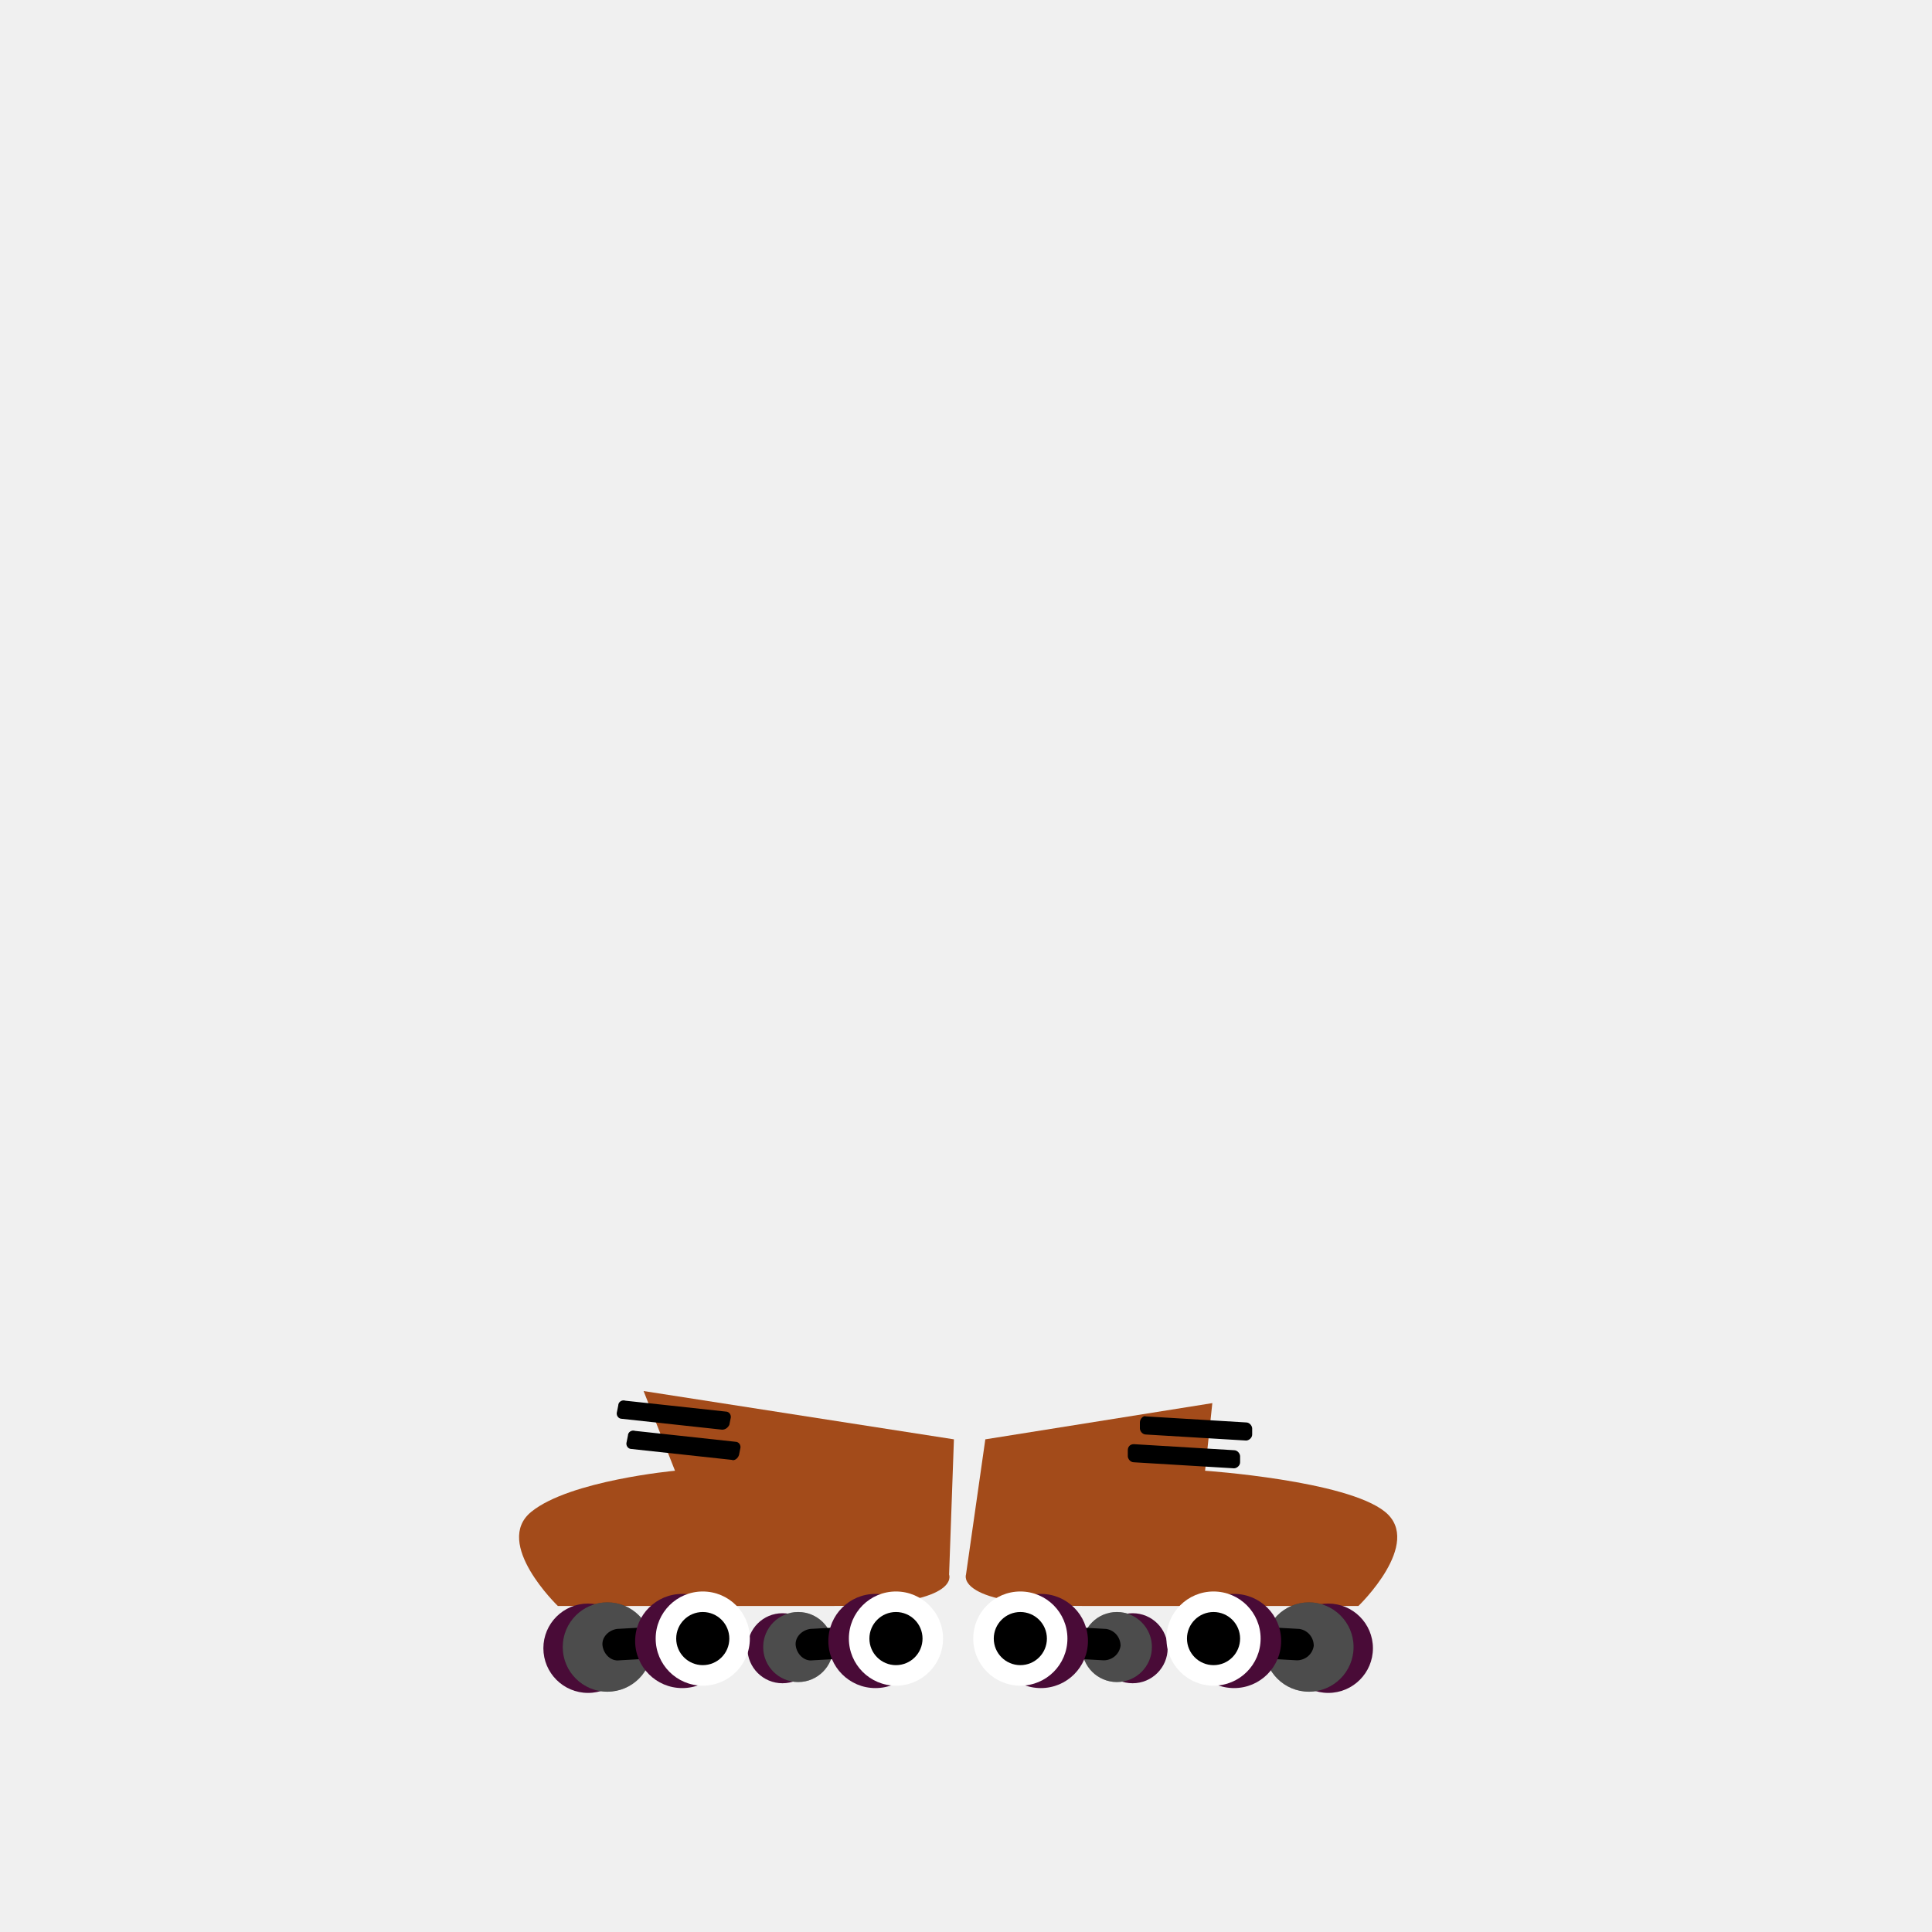
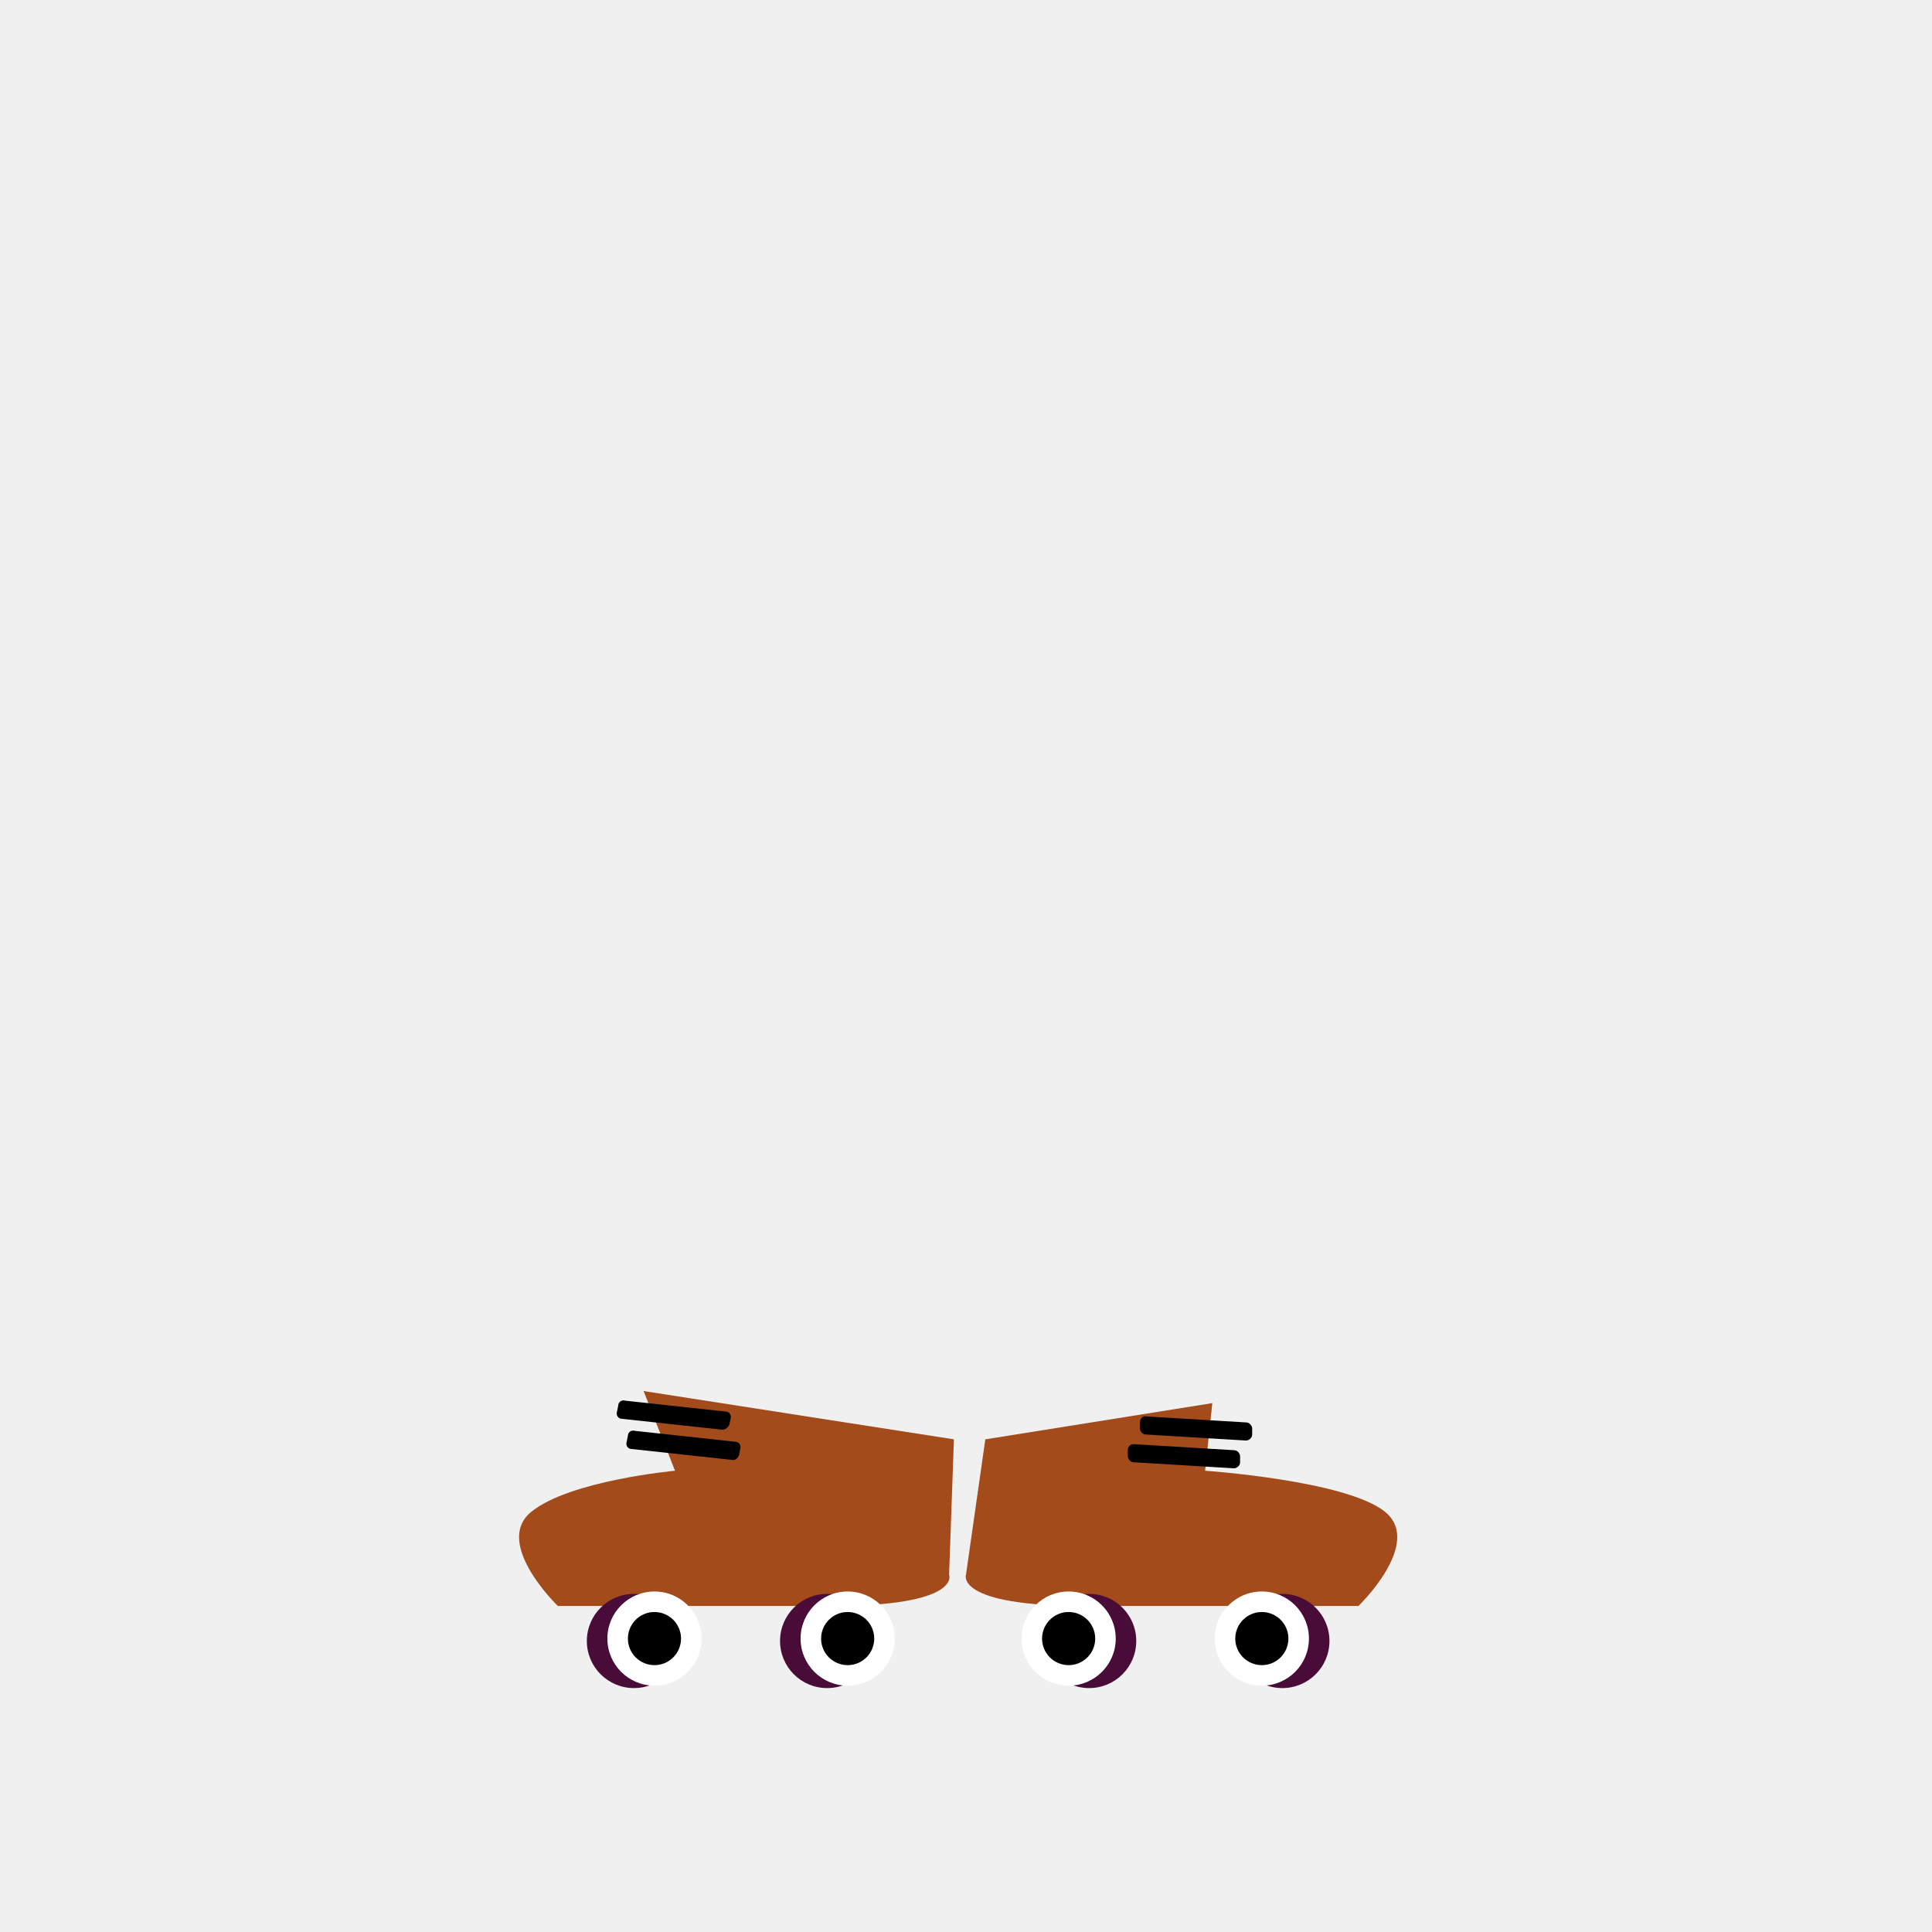
<svg xmlns="http://www.w3.org/2000/svg" version="1.1" id="Layer_1" x="0px" y="0px" viewBox="0 0 160 160" style="enable-background:new 0 0 160 160;" xml:space="preserve">
  <defs id="defs69" />
  <style type="text/css" id="style2">
	.st0{fill:#A34B1A;}
	.st1{fill:#E5652C;}
	.st2{fill:#490B37;}
	.st3{fill:#02AABC;}
	.st4{fill:#FFFFFF;}
</style>
  <path class="st0" d="M79,119.2l-0.4,11.2c0,0,1.1,2.6-9.7,2.6H46.2c0,0-5.4-5.2-2.2-7.8s11.9-3.4,11.9-3.4l-2.6-6.6L79,119.2z" id="path6" />
  <path class="st1" d="M59.8,118.4l-8.3-0.9c-0.3,0-0.5-0.3-0.4-0.6l0.1-0.5c0-0.3,0.3-0.5,0.6-0.4l8.3,0.9c0.3,0,0.5,0.3,0.4,0.6  l-0.1,0.5C60.3,118.2,60.1,118.4,59.8,118.4z" id="path8" style="fill:#000000;fill-opacity:1" />
  <path class="st1" d="M60.6,120.9l-8.3-0.9c-0.3,0-0.5-0.3-0.4-0.6l0.1-0.5c0-0.3,0.3-0.5,0.6-0.4l8.3,0.9c0.3,0,0.5,0.3,0.4,0.6  l-0.1,0.5C61.1,120.8,60.8,121,60.6,120.9z" id="path10" style="fill:#000000;fill-opacity:1" />
-   <circle class="st2" cx="64.8" cy="136.5" r="2.9" id="circle12" />
-   <circle class="st3" cx="66.1" cy="136.4" r="2.9" id="circle14" style="fill:#000000;fill-opacity:1" />
-   <circle class="st3" cx="66.1" cy="136.4" r="2.9" id="circle14-3" style="fill:#ffffff;fill-opacity:1;opacity:0.3" />
-   <path d="M69.1,137.4l-1.8,0.1c-0.7,0.1-1.3-0.5-1.4-1.2l0,0c-0.1-0.7,0.5-1.3,1.2-1.4l1.8-0.1c0.7-0.1,1.3,0.5,1.4,1.2l0,0  C70.3,136.7,69.8,137.4,69.1,137.4z" id="path16" style="fill:#000000;fill-opacity:1" />
-   <circle class="st2" cx="72.5" cy="135.9" r="3.9" id="circle18" />
-   <circle class="st4" cx="74.2" cy="135.7" r="3.9" id="circle20" />
-   <circle cx="74.2" cy="135.7" r="2.2" id="circle22" />
-   <circle class="st2" cx="48.7" cy="136.5" r="3.7" id="circle24" />
-   <circle class="st3" cx="50.3" cy="136.4" r="3.7" id="circle26" style="fill:#000000;fill-opacity:1" />
-   <circle class="st3" cx="50.3" cy="136.4" r="3.7" id="circle26-6" style="fill:#ffffff;fill-opacity:1;opacity:0.3" />
-   <path d="M53.1,137.4l-1.8,0.1c-0.7,0.1-1.3-0.5-1.4-1.2l0,0c-0.1-0.7,0.5-1.3,1.2-1.4l1.8-0.1c0.7-0.1,1.3,0.5,1.4,1.2l0,0  C54.3,136.7,53.8,137.4,53.1,137.4z" id="path28" style="fill:#000000;fill-opacity:1" />
-   <circle class="st2" cx="56.5" cy="135.9" r="3.9" id="circle30" />
-   <circle class="st4" cx="58.2" cy="135.7" r="3.9" id="circle32" />
-   <circle cx="58.2" cy="135.7" r="2.2" id="circle34" />
+   <circle class="st2" cx="68.5" cy="135.9" r="3.9" id="circle18" style="fill:#490b37" />
+   <circle class="st4" cx="70.2" cy="135.7" r="3.9" id="circle20" style="fill:#ffffff" />
+   <circle cx="70.2" cy="135.7" r="2.2" id="circle22" />
+   <circle class="st2" cx="52.5" cy="135.9" r="3.9" id="circle30" style="fill:#490b37" />
+   <circle class="st4" cx="54.2" cy="135.7" r="3.9" id="circle32" style="fill:#ffffff" />
+   <circle cx="54.2" cy="135.7" r="2.2" id="circle34" />
  <path class="st0" d="M81.6,119.2L80,130.4c0,0-1,2.6,9.8,2.6h22.7c0,0,5.4-5.2,2.2-7.8s-14.9-3.4-14.9-3.4l0.6-5.6L81.6,119.2z" id="path36" />
  <path class="st1" d="M94.9,117.3l8.3,0.5c0.3,0,0.5,0.3,0.5,0.5l0,0.5c0,0.3-0.3,0.5-0.5,0.5l-8.3-0.5c-0.3,0-0.5-0.3-0.5-0.5l0-0.5  C94.4,117.5,94.7,117.2,94.9,117.3z" id="path38" style="fill:#000000;fill-opacity:1" />
  <path class="st1" d="M93.9,119.6l8.3,0.5c0.3,0,0.5,0.3,0.5,0.5l0,0.5c0,0.3-0.3,0.5-0.5,0.5l-8.3-0.5c-0.3,0-0.5-0.3-0.5-0.5l0-0.5  C93.4,119.8,93.6,119.6,93.9,119.6z" id="path40" style="fill:#000000;fill-opacity:1" />
-   <circle class="st2" cx="93.8" cy="136.5" r="2.9" id="circle42" />
-   <circle class="st3" cx="92.5" cy="136.4" r="2.9" id="circle44" style="fill:#000000;fill-opacity:1" />
-   <circle class="st3" cx="92.5" cy="136.4" r="2.9" id="circle44-7" style="fill:#ffffff;fill-opacity:1;opacity:0.3" />
-   <path d="M89.8,134.8l1.8,0.1c0.7,0.1,1.2,0.7,1.2,1.4l0,0c-0.1,0.7-0.7,1.2-1.4,1.2l-1.8-0.1c-0.7-0.1-1.2-0.7-1.2-1.4l0,0  C88.5,135.3,89.1,134.8,89.8,134.8z" id="path46" style="fill:#000000;fill-opacity:1" />
-   <circle class="st2" cx="86.2" cy="135.9" r="3.9" id="circle48" />
-   <circle class="st4" cx="84.5" cy="135.7" r="3.9" id="circle50" />
-   <circle cx="84.5" cy="135.7" r="2.2" id="circle52" />
-   <circle class="st2" cx="110" cy="136.5" r="3.7" id="circle54" />
-   <circle class="st3" cx="108.4" cy="136.4" r="3.7" id="circle56" style="fill:#000000;fill-opacity:1" />
-   <circle class="st3" cx="108.4" cy="136.4" r="3.7" id="circle56-5" style="fill:#ffffff;fill-opacity:1;opacity:0.3" />
-   <path d="M105.8,134.8l1.8,0.1c0.7,0.1,1.2,0.7,1.2,1.4l0,0c-0.1,0.7-0.7,1.2-1.4,1.2l-1.8-0.1c-0.7-0.1-1.2-0.7-1.2-1.4l0,0  C104.5,135.3,105.1,134.8,105.8,134.8z" id="path58" style="fill:#000000;fill-opacity:1" />
-   <circle class="st2" cx="102.2" cy="135.9" r="3.9" id="circle60" />
-   <circle class="st4" cx="100.5" cy="135.7" r="3.9" id="circle62" />
-   <circle cx="100.5" cy="135.7" r="2.2" id="circle64" />
+   <circle class="st2" cx="90.2" cy="135.9" r="3.9" id="circle48" style="fill:#490b37" />
+   <circle class="st4" cx="88.5" cy="135.7" r="3.9" id="circle50" style="fill:#ffffff" />
+   <circle cx="88.5" cy="135.7" r="2.2" id="circle52" />
+   <circle class="st2" cx="106.2" cy="135.9" r="3.9" id="circle60" style="fill:#490b37" />
+   <circle class="st4" cx="104.5" cy="135.7" r="3.9" id="circle62" style="fill:#ffffff" />
+   <circle cx="104.5" cy="135.7" r="2.2" id="circle64" />
</svg>
